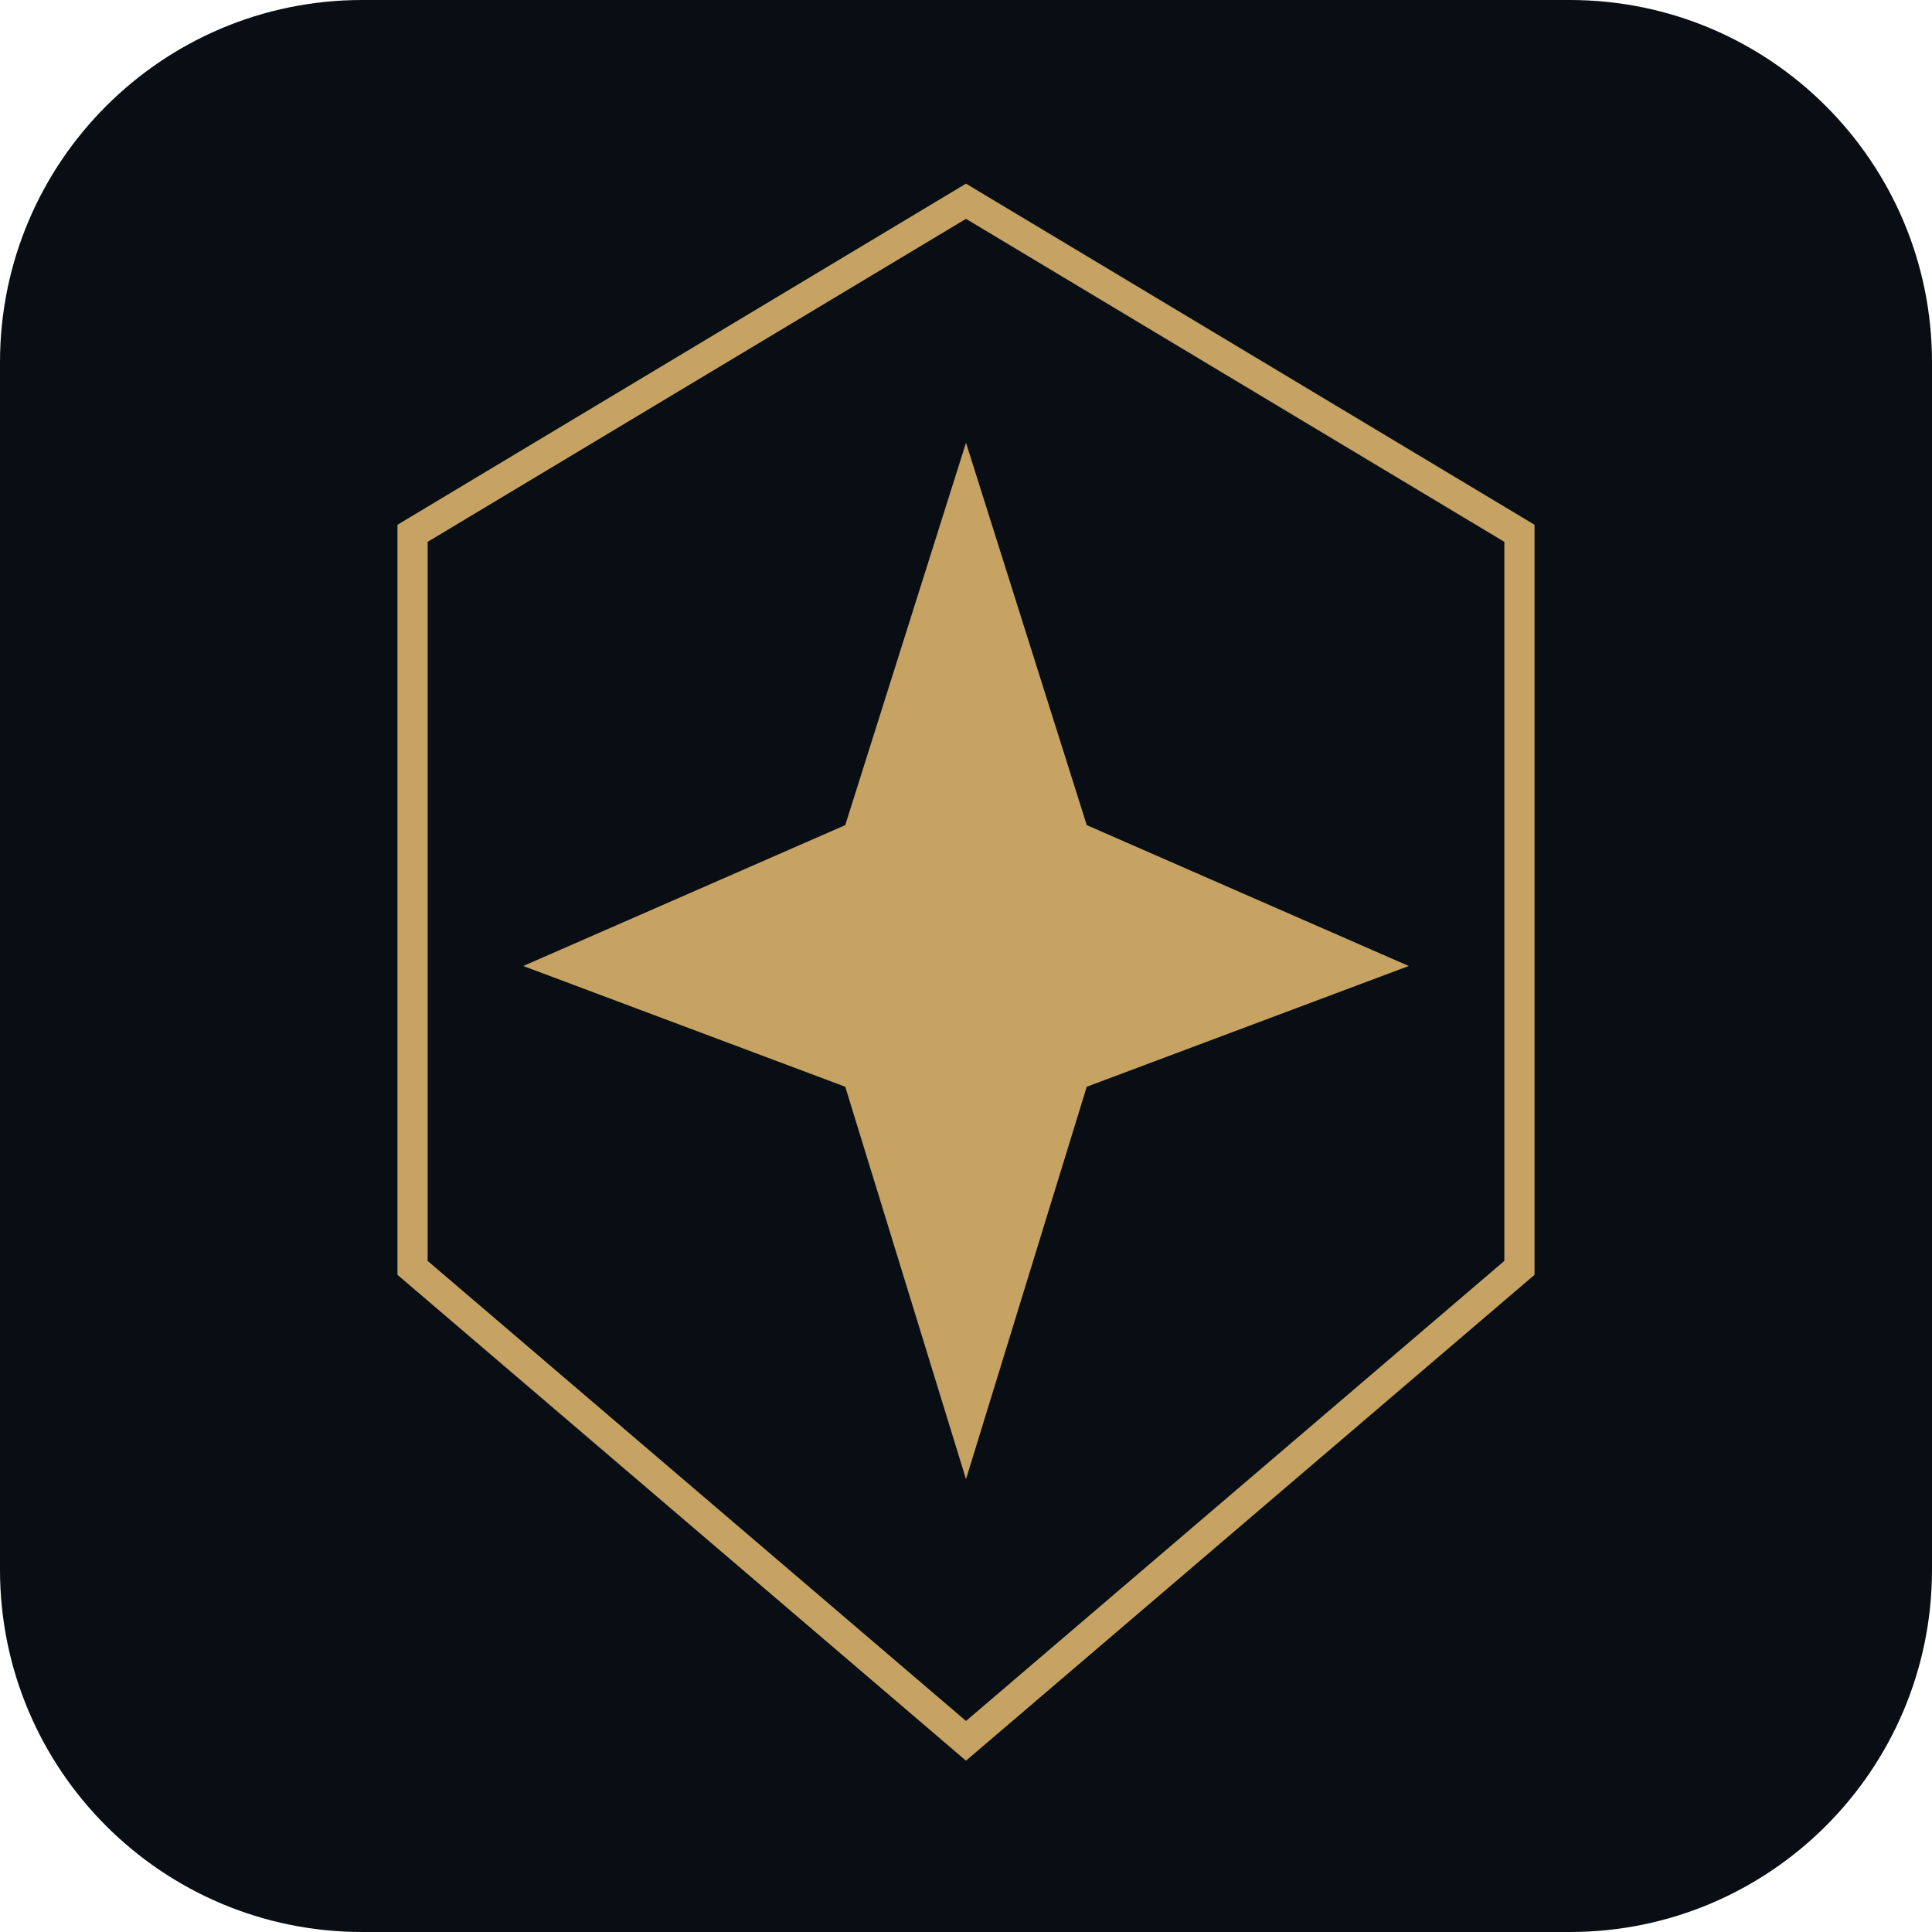
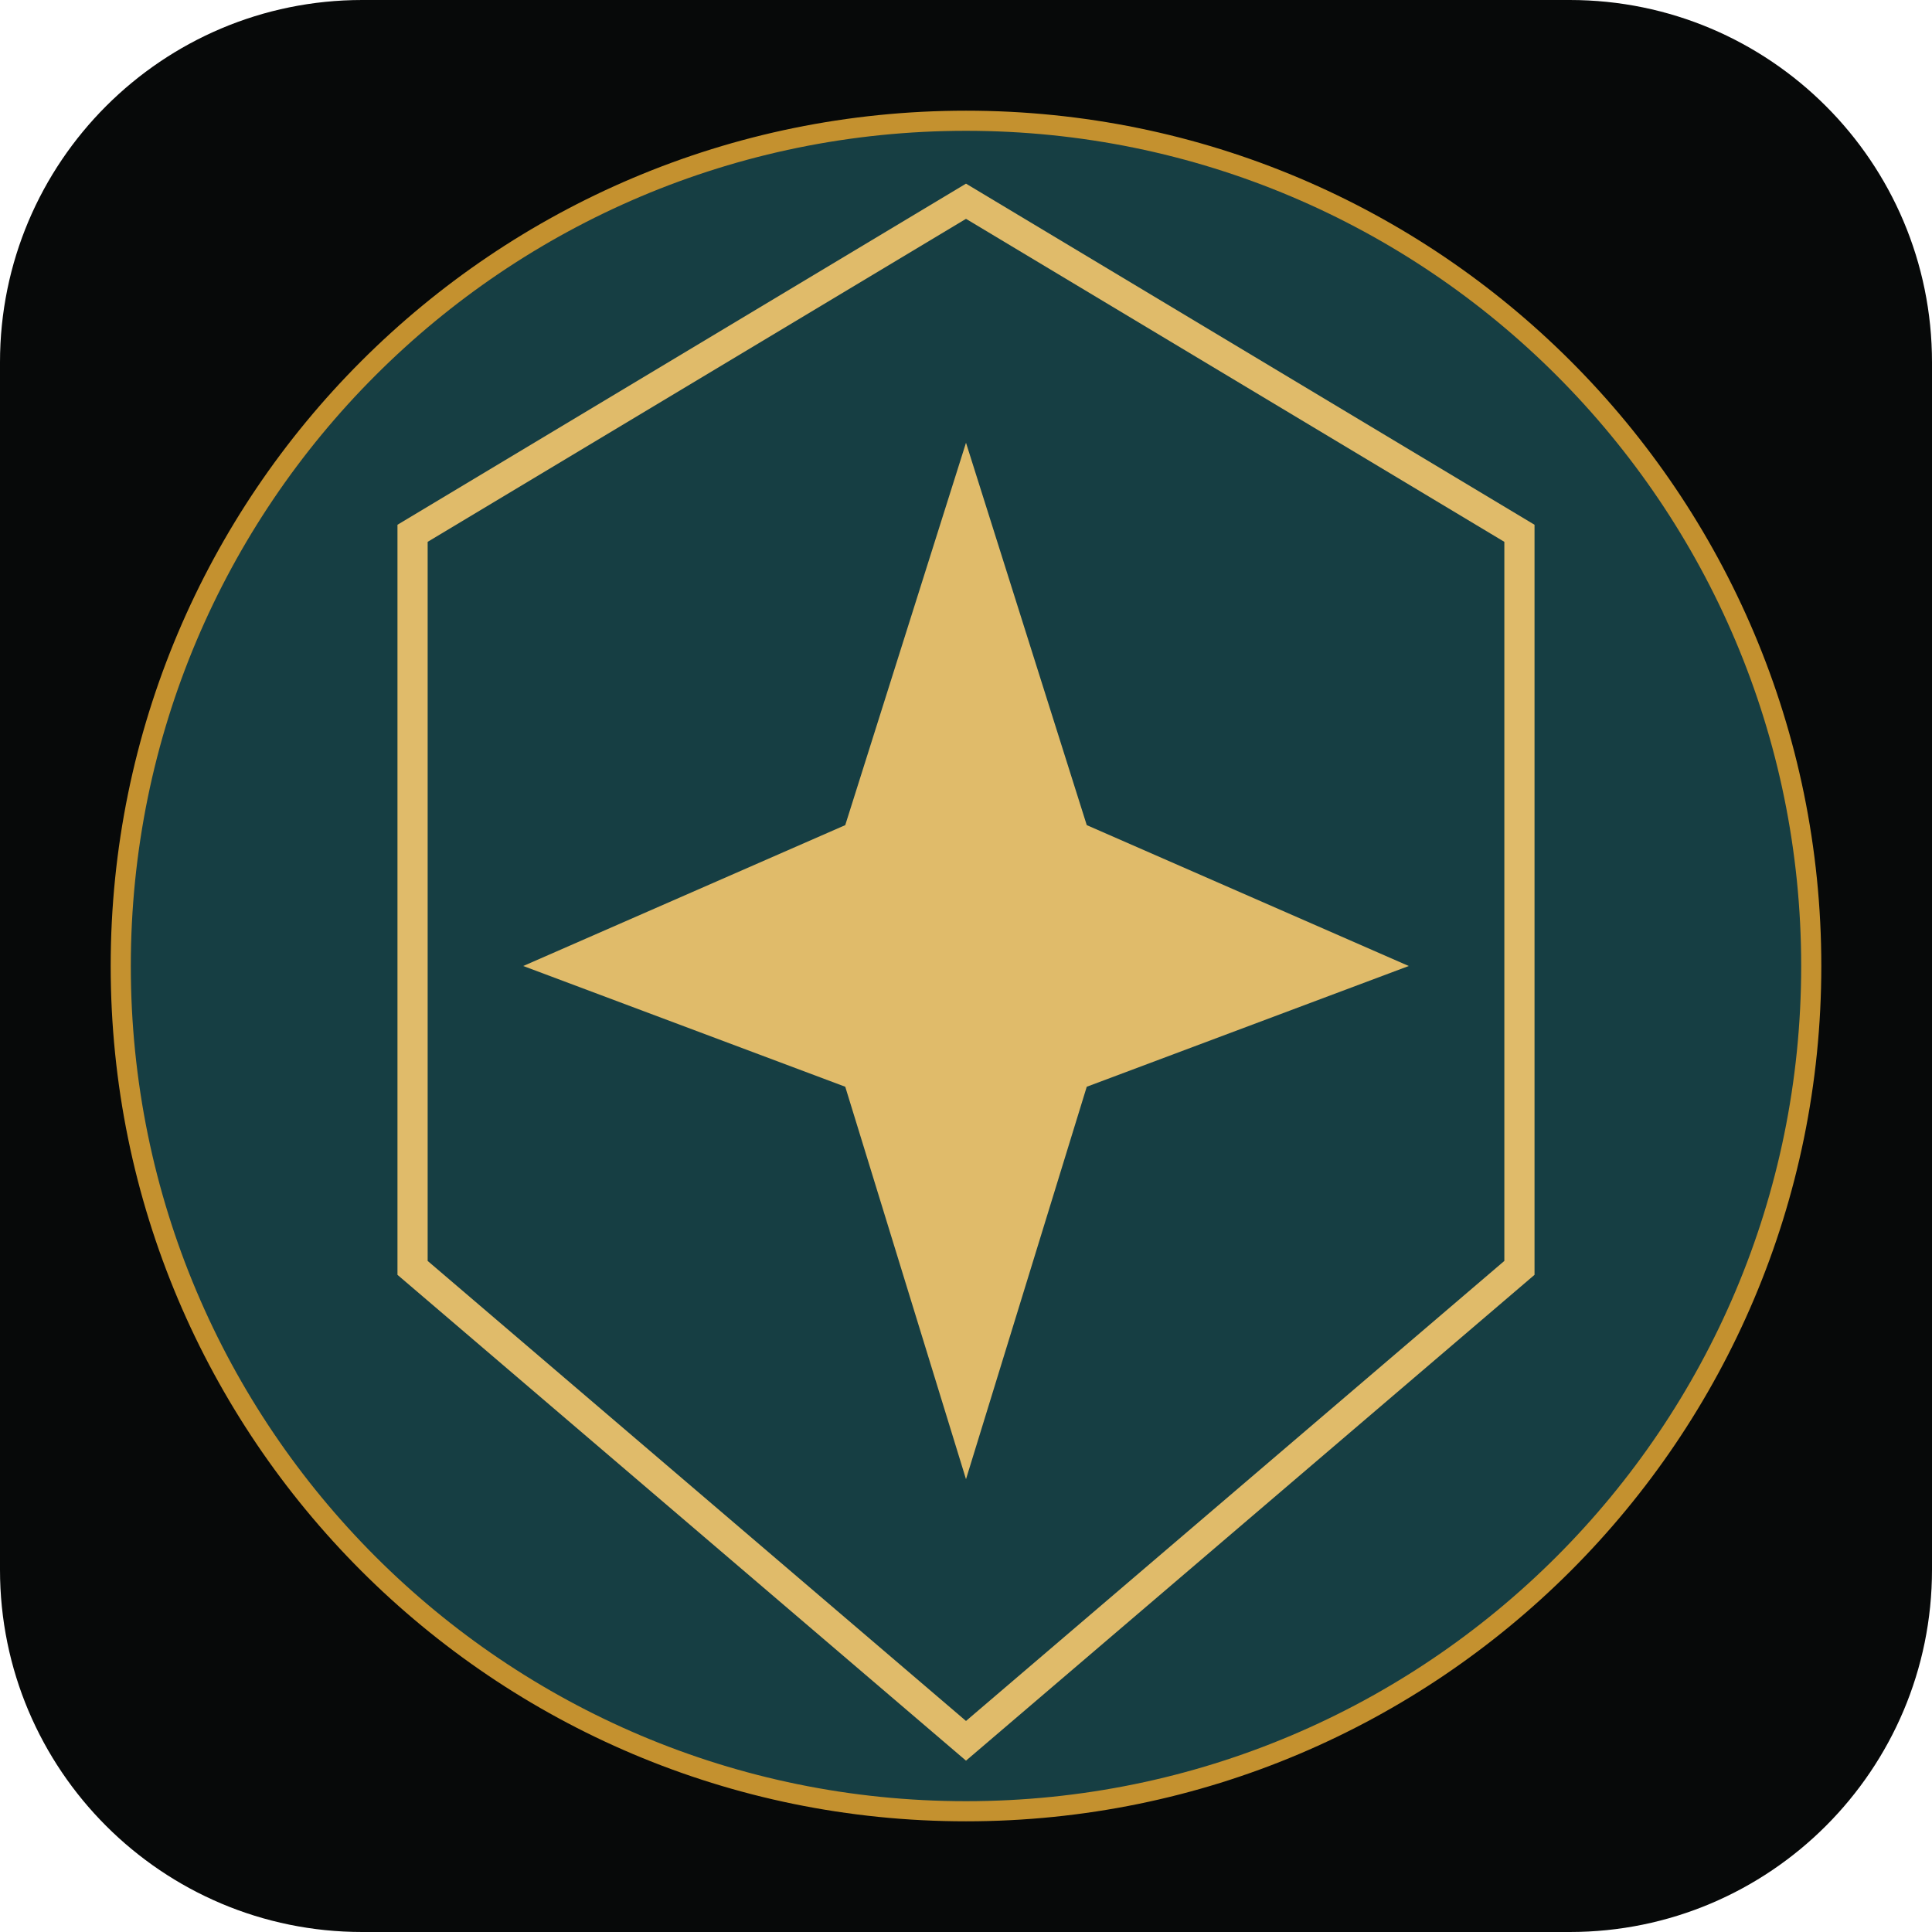
<svg xmlns="http://www.w3.org/2000/svg" viewBox="0 0 192 192">
-   <rect width="192" height="192" rx="36" fill="#080e13" />
-   <path d="M96 20 151 53v73l-55 47-55-47V53Z" stroke="#c6a363" fill="none" stroke-width="3" />
-   <path d="m96 44 12 38 32 14-32 12-12 39-12-39-32-12 32-14Z" fill="#c6a363" />
+   <rect width="192" height="192" rx="36" fill="#070909" />
+   <circle cx="96" cy="96" r="84" fill="#163E43" stroke="#C4912F" stroke-width="2" />
+   <path d="M96 20 151 53v73l-55 47-55-47V53Z" stroke="#E0BB6A" fill="none" stroke-width="3" />
+   <path d="m96 44 12 38 32 14-32 12-12 39-12-39-32-12 32-14Z" fill="#E0BB6A" />
</svg>
